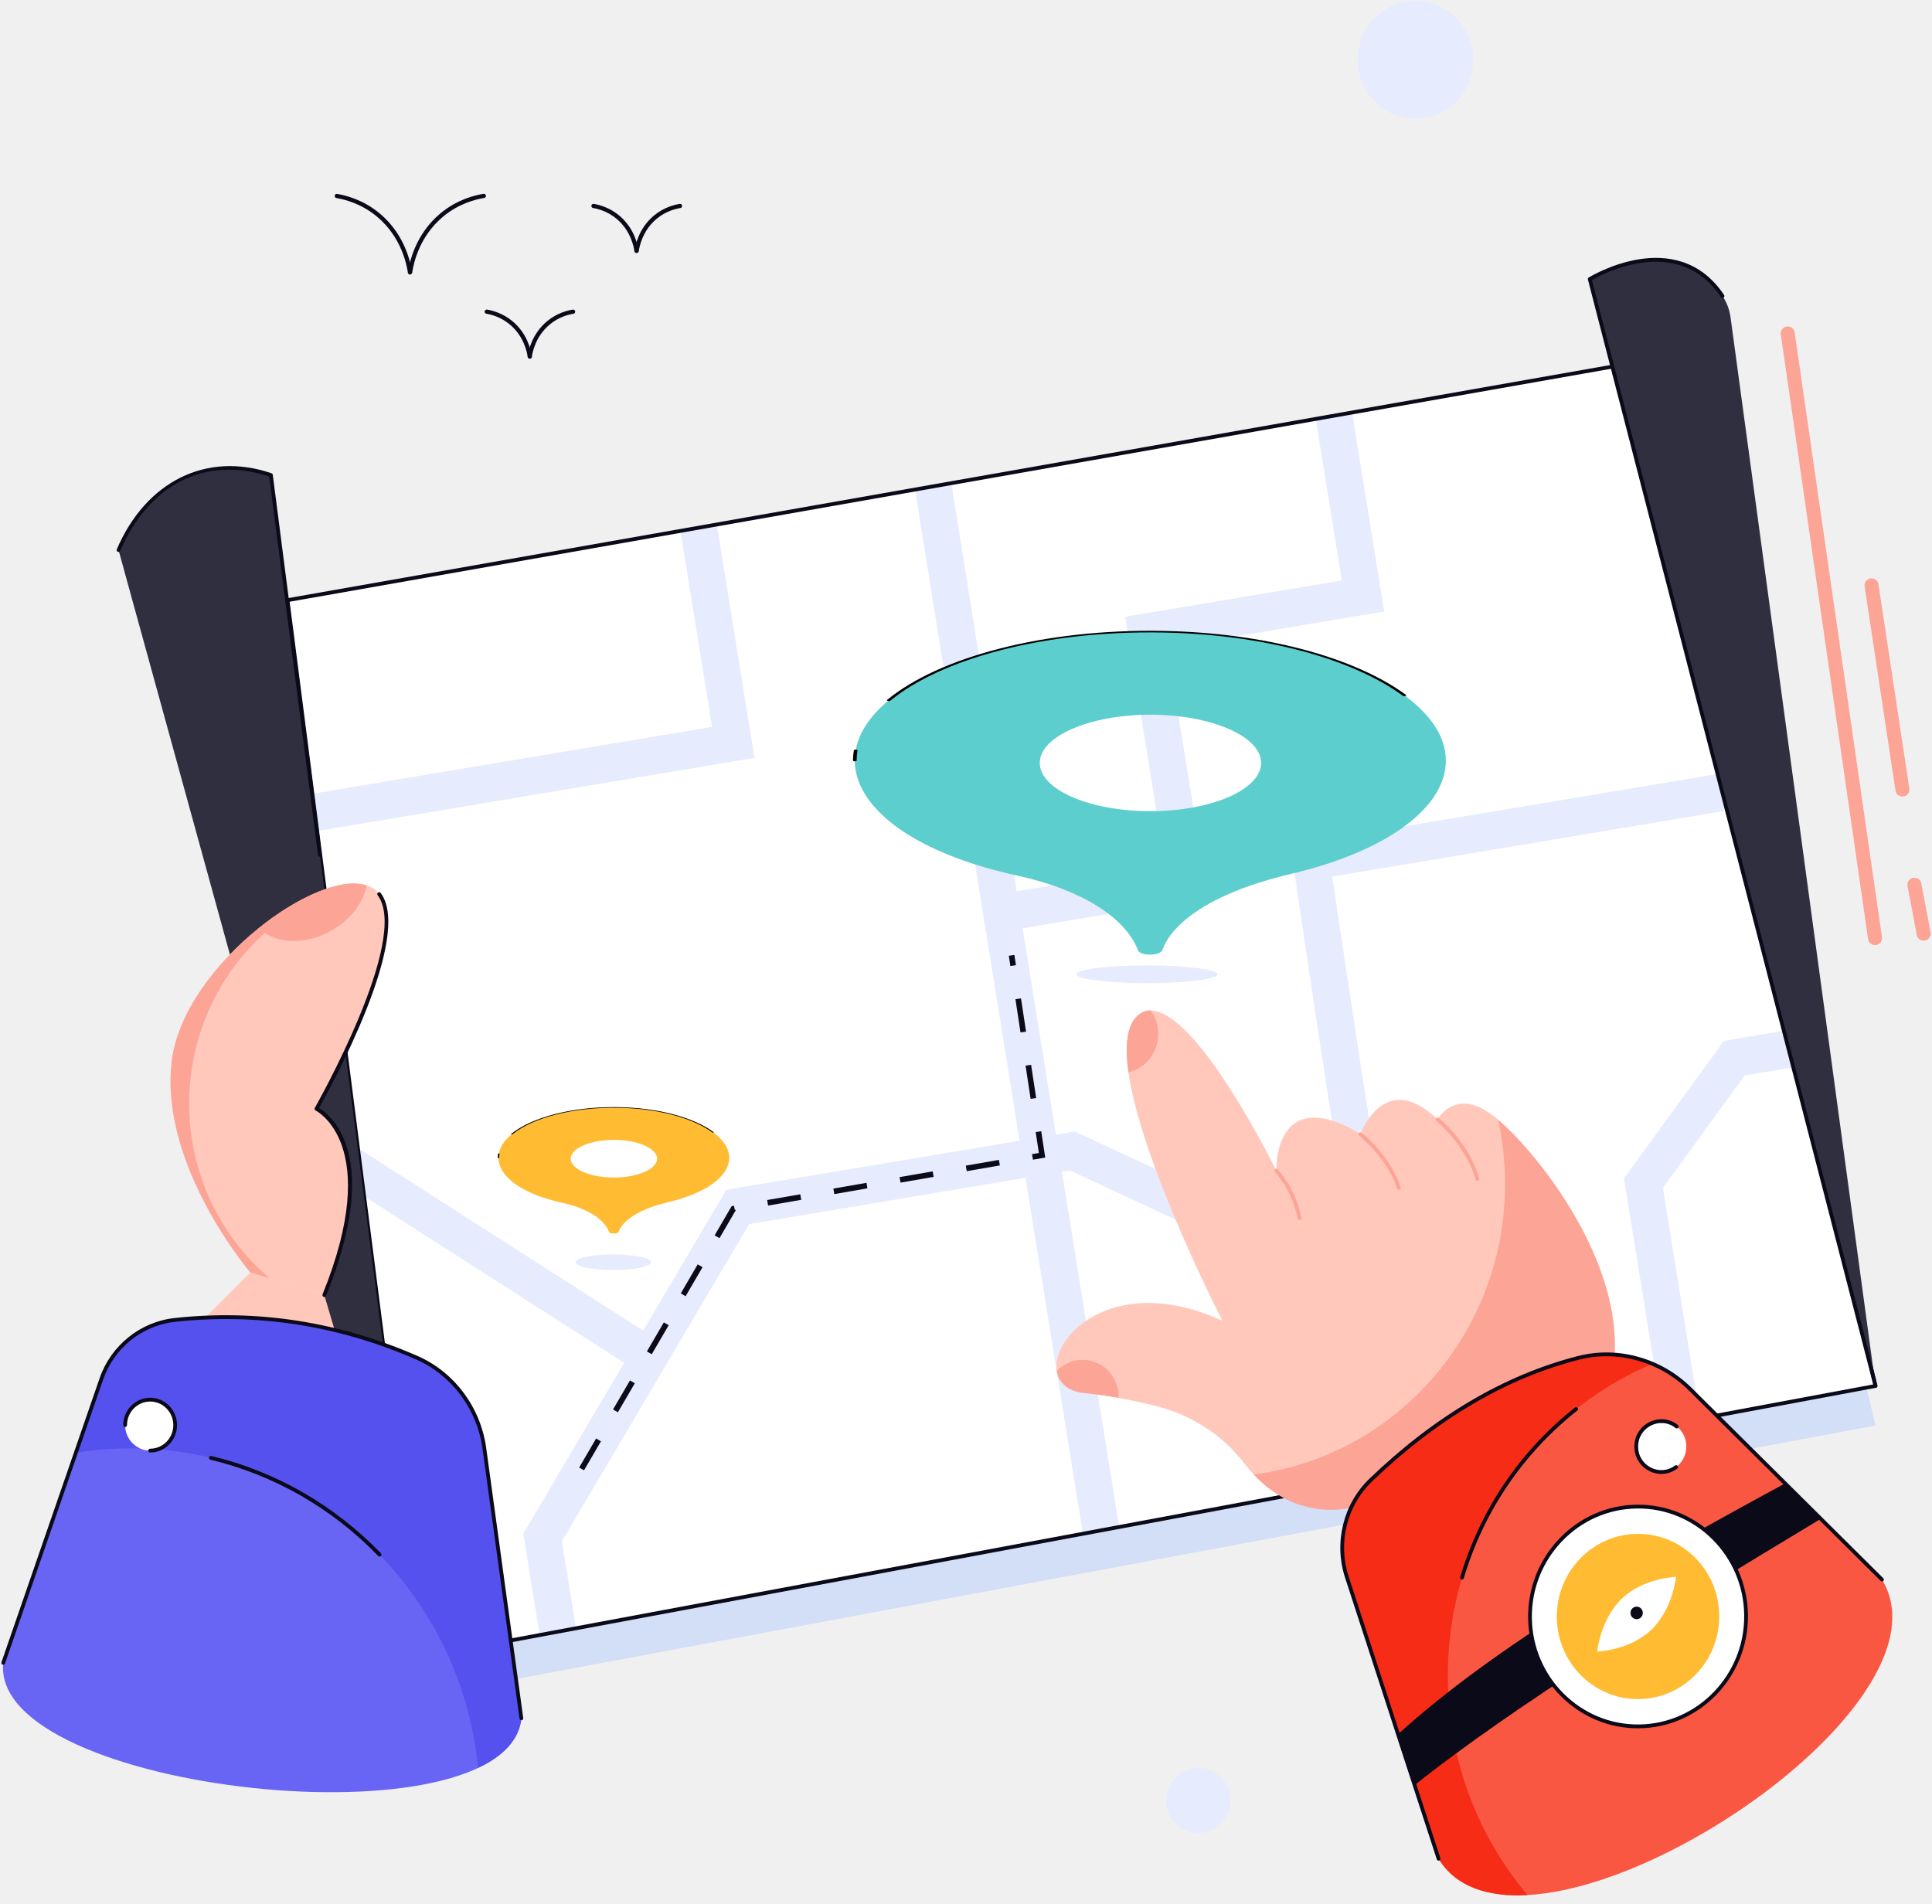
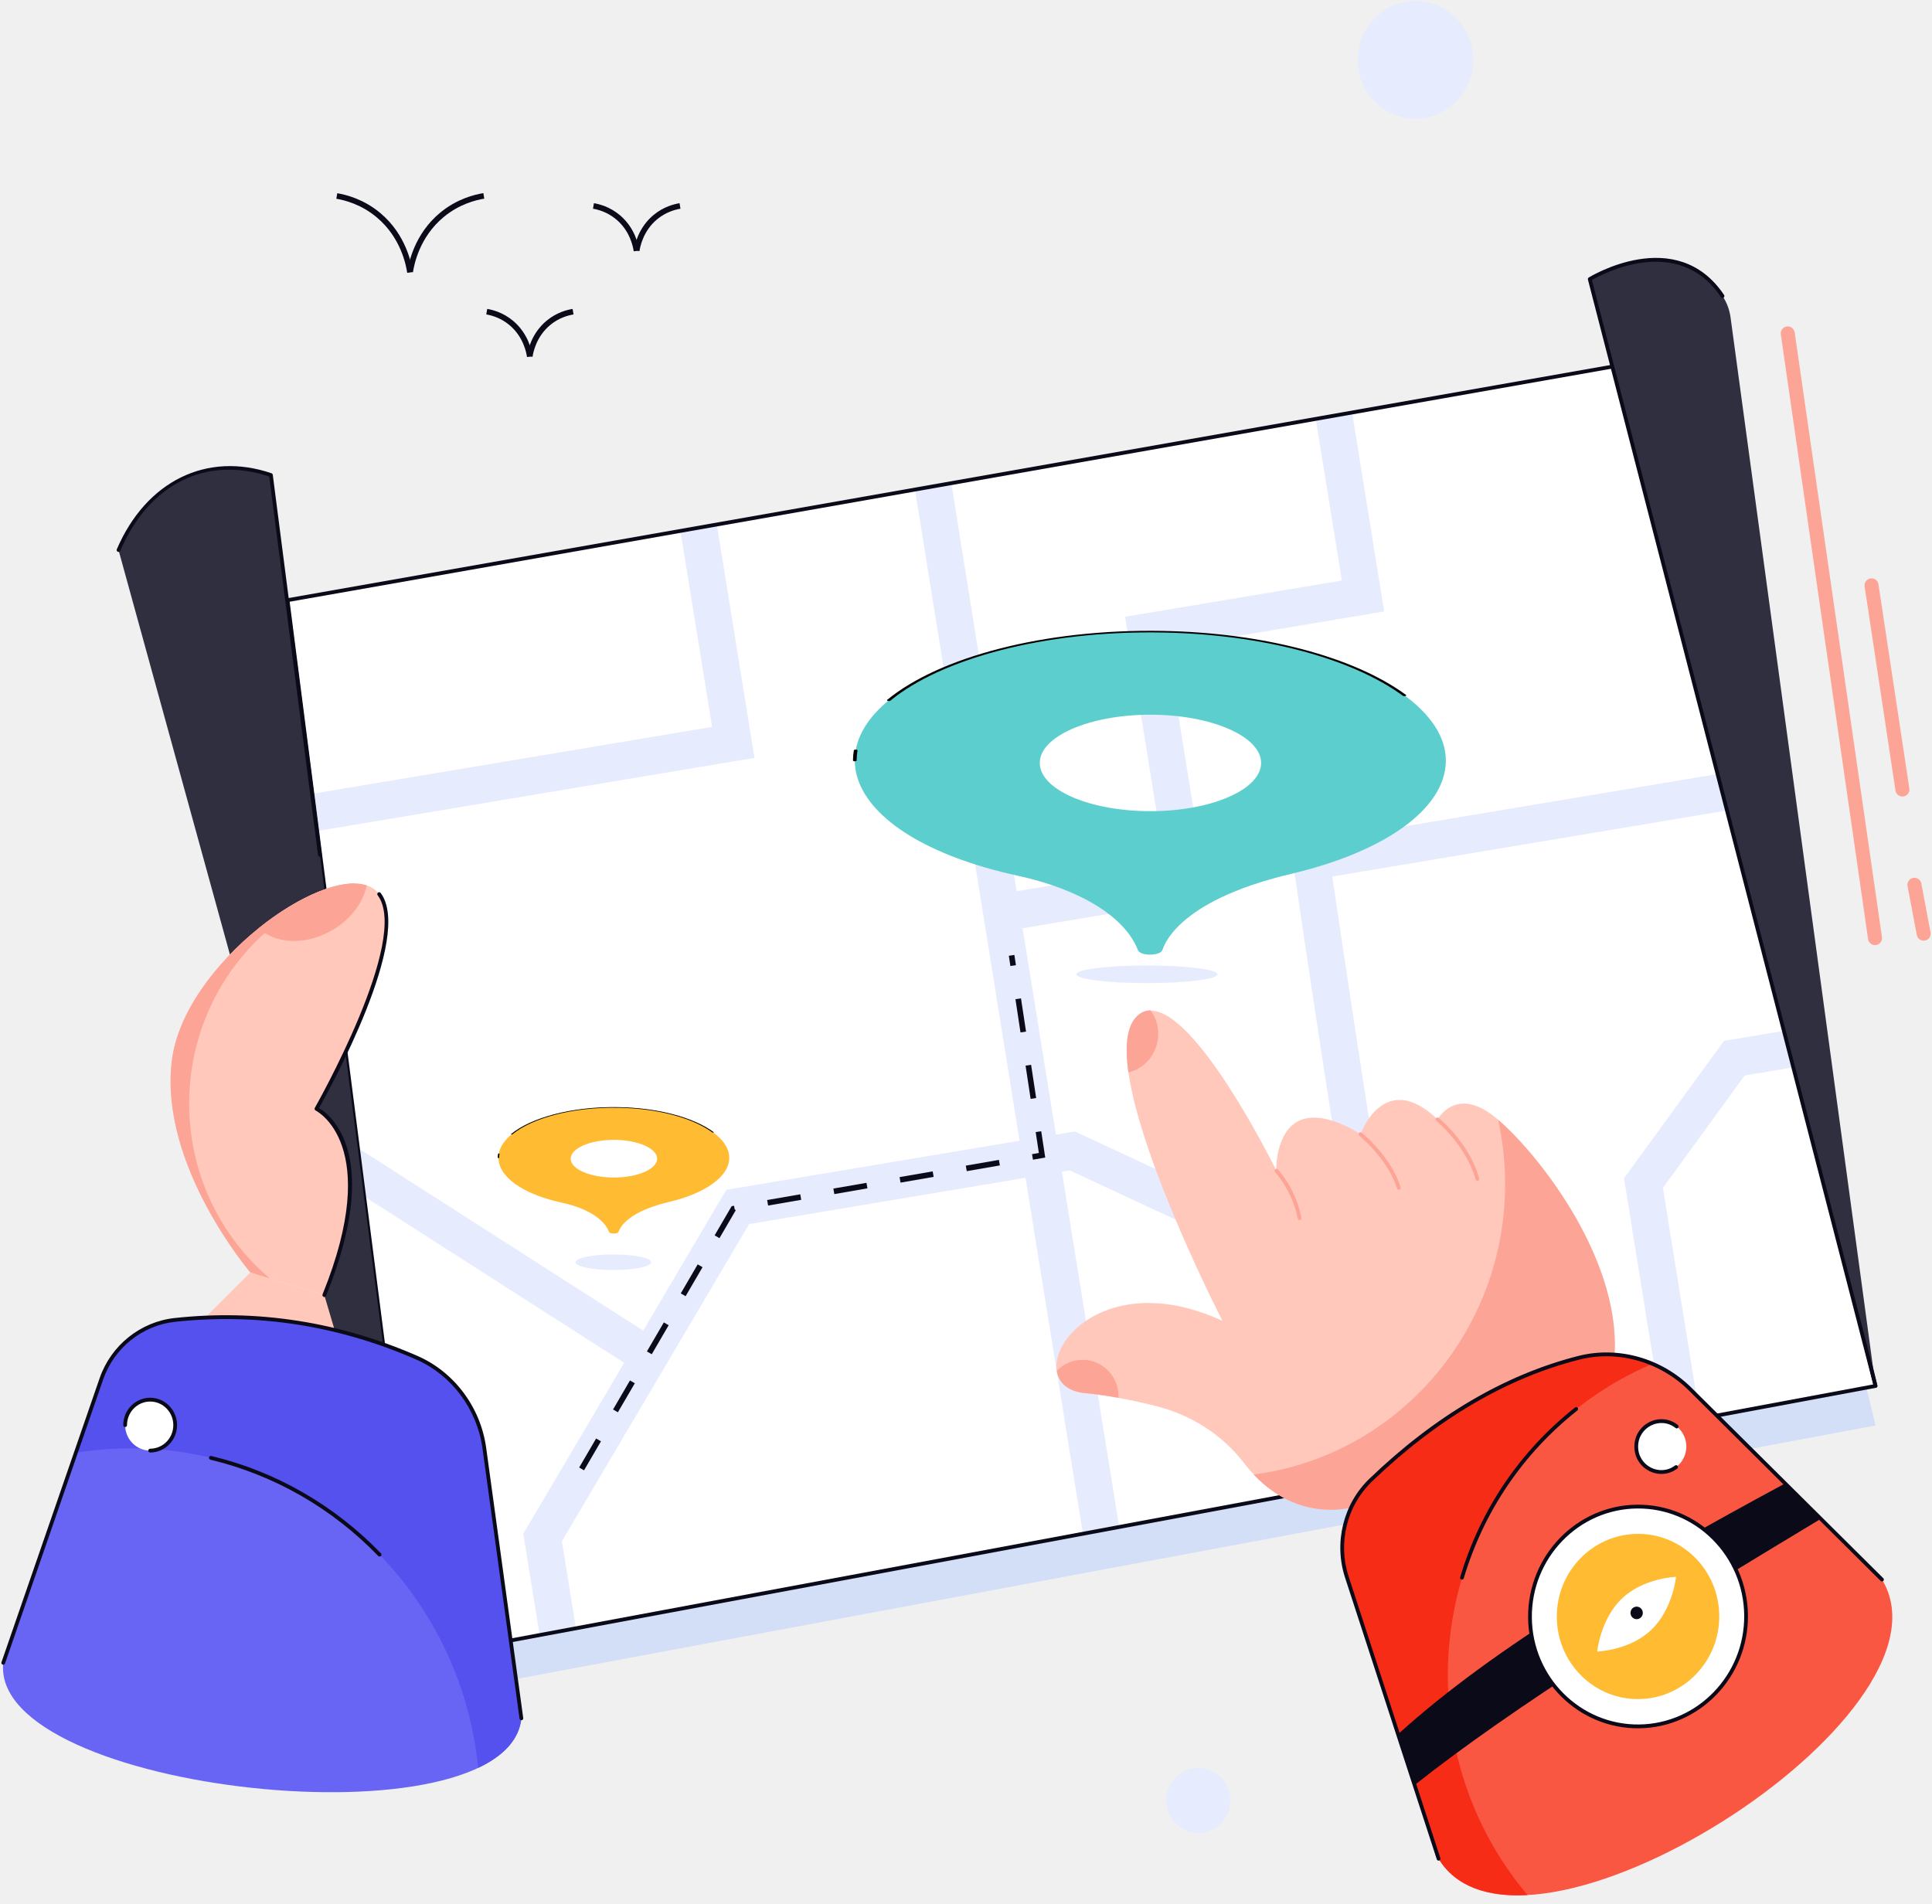
<svg xmlns="http://www.w3.org/2000/svg" width="345" height="340" viewBox="0 0 345 340" fill="none">
  <path d="M334.92 254.579L303.595 260.424L291.221 262.725C142.875 290.396 321.361 257.109 75.59 302.939C74.5 294.452 54.8 141.102 51.35 114.252C143.744 97.962 191.219 89.593 290.907 72.009C315.493 173.993 284.369 44.864 334.92 254.579Z" fill="#D3DEF7" />
  <path d="M334.92 247.512L303.595 253.358L291.221 255.659L199.851 272.704L193.387 273.907L102.847 290.792C103.264 290.712 97.193 291.842 75.59 295.873C74.5 287.386 54.8 134.035 51.35 107.185C60.287 105.609 223.261 76.874 234.957 74.812L241.442 73.668L290.907 64.943L308.506 137.93C311.566 150.623 330.874 230.73 334.92 247.512Z" fill="white" />
  <path d="M134.725 135.344L56.643 148.404L55.791 141.76L127.158 129.818L121.509 94.81L128.003 93.669L134.725 135.344Z" fill="#E6EBFD" />
  <path d="M311.551 192.064L296.946 212.143L303.592 253.356L291.221 255.662L191.035 209.016L189.623 209.251L199.853 272.701L193.383 273.904L183.13 210.337L133.774 218.599L100.335 275.249L102.845 290.794L96.367 291.998L93.444 273.904L111.463 243.383L65.024 213.643L63.919 205.015L114.856 237.638L129.699 212.487L182.063 203.725L163.324 87.024L169.824 85.937L181.541 159.167L208.103 154.719L200.913 110.145L239.616 103.674L234.957 74.809L241.443 73.668L247.175 109.199L208.479 115.679L215.663 160.253L182.608 165.779L188.556 202.639L191.948 202.068L241.988 225.36C239.091 209.477 232.774 166.938 230.437 150.983L308.504 137.931L310.077 144.457L237.905 156.533C241.765 182.709 247.682 221.373 249.363 228.798L296.501 250.746L290 210.431L307.852 185.889L319.594 183.927L321.167 190.454L311.551 192.064Z" fill="#E6EBFD" />
  <path d="M75.26 295.919L51.016 107.227C50.993 107.046 51.114 106.878 51.29 106.847L290.849 64.61C291.021 64.581 291.189 64.69 291.231 64.864L335.245 247.429C335.291 247.619 335.171 247.81 334.981 247.845L75.652 296.209C75.468 296.245 75.285 296.114 75.26 295.919ZM51.72 107.463L75.878 295.475L334.512 247.24L290.656 65.335L51.72 107.463Z" fill="#0A0A19" />
  <path d="M283.882 49.847C283.882 49.847 299.15 40.268 307.595 52.873C308.361 54.016 308.845 55.334 309.03 56.705L334.917 247.508L283.882 49.847Z" fill="#2F2F3F" />
  <path d="M334.594 247.594L283.559 49.934C283.522 49.789 283.581 49.636 283.706 49.557C283.861 49.46 299.345 39.955 307.871 52.681C307.975 52.836 307.935 53.048 307.783 53.154C307.632 53.26 307.423 53.221 307.319 53.065C299.687 41.673 286.131 48.937 284.27 50.011L335.24 247.422C335.287 247.604 335.181 247.789 335.002 247.837C334.825 247.885 334.641 247.776 334.594 247.594Z" fill="#0A0A19" />
  <path d="M48.379 84.841C36.3 80.72 26.082 86.789 21.166 98.23L75.59 295.879L48.379 84.841Z" fill="#2F2F3F" />
  <path d="M56.793 152.708L48.074 85.097C36.787 81.346 26.607 86.415 21.473 98.366C21.399 98.538 21.202 98.617 21.033 98.541C20.863 98.466 20.786 98.265 20.86 98.093C26.095 85.907 36.939 80.58 48.485 84.518C48.606 84.559 48.693 84.668 48.71 84.797L57.456 152.62C57.48 152.806 57.351 152.978 57.167 153.002C56.985 153.027 56.816 152.896 56.793 152.708Z" fill="#0A0A19" />
  <path d="M44.704 227.243L32.649 239.274L61.68 244.04L57.91 231.285" fill="#FFC8BB" />
  <path d="M57.91 231.285C68.993 203.922 56.508 198.02 56.508 198.02C56.508 198.02 73.807 167.764 67.705 159.675C67.144 158.932 66.393 158.424 65.488 158.127C61.16 156.673 53.346 160.011 46.201 165.763C38.58 171.899 31.711 180.778 30.668 189.524C28.427 208.18 44.704 227.243 44.704 227.243" fill="#FFC8BB" />
  <path d="M48.184 228.306L44.703 227.242C44.703 227.242 28.43 208.183 30.67 189.522C31.715 180.777 38.577 171.899 46.198 165.761C52.375 160.793 59.05 157.627 63.542 157.8C46.413 162.349 33.778 178.21 33.778 197.077C33.778 209.639 39.38 220.871 48.184 228.306Z" fill="#FCA495" />
  <path d="M57.784 231.6C57.613 231.528 57.532 231.329 57.602 231.155C68.437 204.403 56.489 198.387 56.368 198.329C56.188 198.244 56.121 198.02 56.219 197.848C56.391 197.547 73.335 167.698 67.44 159.882C67.327 159.733 67.356 159.519 67.502 159.405C67.649 159.29 67.858 159.319 67.97 159.467C73.876 167.297 58.877 194.5 56.971 197.885C58.935 199.05 68.425 206.217 58.22 231.415C58.149 231.589 57.955 231.671 57.784 231.6Z" fill="#0A0A19" />
  <path d="M65.488 158.127C64.851 161.261 62.494 164.395 58.964 166.318C54.298 168.874 49.071 168.522 46.201 165.763C53.346 160.011 61.16 156.673 65.488 158.127Z" fill="#FCA495" />
  <path d="M18.109 246.238C20.11 240.447 25.217 236.374 31.211 235.723C46.403 234.072 60.768 236.507 74.419 242.466C80.944 245.314 85.507 251.466 86.489 258.626L93.103 306.871C90.711 330.043 -1.813 320.138 0.579 296.966L18.109 246.238Z" fill="#6864F4" />
  <path d="M93.104 306.873C92.705 310.697 89.858 313.616 85.385 315.724C81.808 279.816 49.214 253.699 13.541 259.443L18.106 246.236C20.111 240.45 25.217 236.373 31.212 235.721C46.401 234.072 60.767 236.506 74.422 242.465C80.945 245.311 85.509 251.463 86.489 258.625L93.104 306.873Z" fill="#5551EF" />
  <path d="M67.546 277.881C59.308 269.355 48.943 263.409 37.575 260.685C37.396 260.642 37.285 260.458 37.327 260.275C37.369 260.092 37.55 259.978 37.73 260.021C49.22 262.774 59.696 268.786 68.023 277.404C68.153 277.538 68.151 277.753 68.019 277.885C67.89 278.015 67.678 278.017 67.546 277.881Z" fill="#0A0A19" />
  <path d="M92.772 306.919L86.158 258.673C85.195 251.645 80.646 245.554 74.288 242.778C60.42 236.725 45.938 234.467 31.246 236.062C25.397 236.697 20.364 240.736 18.424 246.351L0.894 297.079C0.834 297.257 0.644 297.349 0.468 297.287C0.294 297.224 0.201 297.031 0.263 296.853L17.793 246.125C19.818 240.263 25.072 236.048 31.175 235.385C45.982 233.776 60.577 236.053 74.551 242.153C81.123 245.022 85.824 251.316 86.82 258.579L93.435 306.824C93.46 307.01 93.333 307.183 93.15 307.209C92.972 307.235 92.798 307.109 92.772 306.919Z" fill="#0A0A19" />
  <path d="M31.282 254.509C31.282 257.02 29.28 259.06 26.814 259.06C24.348 259.06 22.345 257.02 22.345 254.509C22.345 251.992 24.348 249.958 26.814 249.958C29.28 249.958 31.282 251.992 31.282 254.509Z" fill="white" />
  <path d="M26.814 259.401C26.629 259.401 26.479 259.248 26.479 259.06C26.479 258.872 26.629 258.72 26.814 258.72C29.094 258.72 30.948 256.831 30.948 254.509C30.948 252.187 29.094 250.299 26.814 250.299C24.535 250.299 22.68 252.187 22.68 254.509C22.68 254.697 22.529 254.85 22.345 254.85C22.16 254.85 22.011 254.697 22.011 254.509C22.011 251.812 24.165 249.618 26.814 249.618C29.462 249.618 31.616 251.812 31.616 254.509C31.616 257.206 29.462 259.401 26.814 259.401Z" fill="#0A0A19" />
  <path d="M103.858 262.332C111.541 249.163 130.966 215.863 130.966 215.863L186.08 206.318L180.643 170.617" stroke="#0A0A19" stroke-miterlimit="10" stroke-dasharray="6 6" />
  <path d="M217.409 173.997C217.409 174.869 211.769 175.575 204.808 175.575C197.847 175.575 192.207 174.869 192.207 173.997C192.207 173.125 197.847 172.42 204.808 172.42C211.769 172.42 217.409 173.125 217.409 173.997Z" fill="#E6EBFD" />
  <path d="M207.647 112.818C193.144 112.548 179.349 114.826 168.871 119.205C142.77 130.115 148.921 149.235 181.781 156.404C192.923 158.836 200.882 163.736 203.181 169.639C203.313 170.122 204.198 170.489 205.304 170.489C206.558 170.489 207.393 170.129 207.558 169.698C207.695 169.56 209.39 161.064 230.505 156.076C247.394 152.101 258.006 144.422 258.183 136.049V135.837C258.183 123.624 235.589 113.32 207.647 112.818ZM205.436 144.866C194.515 144.866 185.673 141.007 185.673 136.242C185.673 131.515 194.515 127.637 205.436 127.637C216.312 127.637 225.2 131.515 225.2 136.242C225.2 141.007 216.312 144.866 205.436 144.866Z" fill="#5DCECE" />
  <path d="M152.645 135.96C152.465 135.96 152.318 135.896 152.318 135.817C152.318 135.211 152.37 134.6 152.475 134.003C152.489 133.924 152.643 133.866 152.827 133.871C153.008 133.877 153.142 133.946 153.128 134.024C153.025 134.615 152.972 135.218 152.972 135.817C152.972 135.896 152.826 135.96 152.645 135.96ZM158.56 125.182C158.399 125.145 158.34 125.059 158.424 124.989C167.608 117.425 186.272 112.275 207.66 112.676C225.525 112.997 241.755 117.27 251.074 124.107C251.167 124.175 251.116 124.262 250.961 124.303C250.805 124.343 250.604 124.321 250.512 124.253C241.306 117.499 225.276 113.278 207.633 112.961C186.162 112.561 167.9 117.795 159.002 125.123C158.917 125.194 158.717 125.218 158.56 125.182Z" fill="black" />
  <path d="M116.288 225.42C116.288 226.187 113.264 226.807 109.532 226.807C105.799 226.807 102.776 226.187 102.776 225.42C102.776 224.653 105.799 224.032 109.532 224.032C113.264 224.032 116.288 224.653 116.288 225.42Z" fill="#E6EBFD" />
  <path d="M110.488 197.779C104.825 197.674 99.439 198.563 95.347 200.273C85.156 204.533 87.558 211.998 100.389 214.798C104.74 215.747 107.847 217.661 108.744 219.966C108.796 220.154 109.141 220.298 109.573 220.298C110.063 220.298 110.39 220.157 110.454 219.989C110.507 219.935 111.169 216.617 119.414 214.67C126.008 213.118 130.152 210.119 130.221 206.85V206.767C130.221 201.998 121.398 197.975 110.488 197.779ZM109.625 210.293C105.36 210.293 101.908 208.786 101.908 206.925C101.908 205.079 105.36 203.565 109.625 203.565C113.872 203.565 117.342 205.079 117.342 206.925C117.342 208.786 113.872 210.293 109.625 210.293Z" fill="#FFBB32" />
  <path d="M89.011 206.815C88.941 206.815 88.883 206.79 88.883 206.759C88.883 206.523 88.904 206.284 88.945 206.051C88.95 206.02 89.011 205.997 89.083 205.999C89.154 206.001 89.205 206.028 89.2 206.059C89.159 206.29 89.139 206.526 89.139 206.759C89.139 206.79 89.082 206.815 89.011 206.815ZM91.321 202.606C91.258 202.592 91.234 202.558 91.268 202.531C94.854 199.577 102.142 197.567 110.493 197.723C117.469 197.848 123.806 199.517 127.445 202.187C127.481 202.214 127.462 202.247 127.401 202.263C127.34 202.279 127.261 202.271 127.225 202.244C123.63 199.607 117.371 197.958 110.482 197.835C102.098 197.678 94.968 199.722 91.493 202.583C91.46 202.611 91.382 202.621 91.321 202.606Z" fill="black" />
  <path d="M319.241 59.542L334.826 167.536" stroke="#FCA495" stroke-width="2.5" stroke-linecap="round" stroke-linejoin="round" />
  <path d="M334.204 104.54L339.716 140.997" stroke="#FCA495" stroke-width="2.5" stroke-linecap="round" stroke-linejoin="round" />
  <path d="M341.863 158.01L343.512 166.742" stroke="#FCA495" stroke-width="2.5" stroke-linecap="round" stroke-linejoin="round" />
  <path d="M288.19 243.264L243.316 268.68C243.316 268.68 231.5 273.462 222.134 261.267C218.26 256.219 212.751 252.743 206.654 251.165C204.506 250.612 202.158 250.084 199.697 249.644C197.766 249.291 195.759 249.001 193.73 248.806C190.625 248.505 189.004 246.907 188.692 244.833C187.698 238.361 199.381 227.183 218.296 235.887C218.296 235.887 203.842 207.816 201.516 191.565C200.847 186.902 201.178 183.212 203.134 181.432C203.842 180.791 204.614 180.493 205.459 180.483C213.736 180.372 227.511 208.225 227.942 209.095C227.831 208.643 227.873 202.163 231.898 200.192C236.354 198.011 242.943 202.565 242.943 202.565C242.943 202.565 247.133 190.754 256.715 199.908C256.715 199.908 259.927 193.934 266.822 199.394C273.726 204.853 290.197 224.995 288.19 243.264Z" fill="#FFC8BB" />
  <path d="M288.19 243.283L243.313 268.701C243.313 268.701 232.887 272.922 223.867 263.328C249.408 260.051 269.036 237.739 268.769 210.93C268.732 207.175 268.303 203.51 267.524 199.99C274.779 206.181 290.131 225.607 288.19 243.283Z" fill="#FCA495" />
  <path d="M201.51 191.517C200.841 186.852 201.172 183.162 203.129 181.381C203.838 180.74 204.61 180.441 205.455 180.431C208.392 184.425 206.395 190.309 201.51 191.517Z" fill="#FCA495" />
  <path d="M199.73 249.302C199.731 249.411 199.733 249.52 199.726 249.629C197.795 249.277 195.788 248.987 193.76 248.791C190.655 248.491 189.035 246.893 188.722 244.82C189.87 243.62 191.475 242.868 193.248 242.848C196.795 242.807 199.695 245.694 199.73 249.302Z" fill="#FCA495" />
  <path d="M263.502 210.634C261.752 204.47 256.539 200.216 256.486 200.173C256.342 200.057 256.318 199.842 256.432 199.695C256.547 199.548 256.756 199.524 256.902 199.64C257.123 199.817 262.334 204.066 264.144 210.445C264.195 210.625 264.093 210.814 263.916 210.867C263.734 210.919 263.553 210.811 263.502 210.634Z" fill="#FCA495" />
  <path d="M249.468 212.24C247.802 206.898 242.774 202.866 242.724 202.825C242.578 202.71 242.553 202.496 242.666 202.348C242.78 202.2 242.99 202.173 243.135 202.289C243.348 202.458 248.377 206.492 250.106 212.033C250.162 212.212 250.065 212.403 249.889 212.46C249.718 212.516 249.525 212.423 249.468 212.24Z" fill="#FCA495" />
  <path d="M231.741 217.618C230.754 212.588 227.728 209.349 227.698 209.316C227.569 209.181 227.573 208.965 227.707 208.834C227.84 208.704 228.052 208.708 228.18 208.843C228.311 208.979 231.37 212.249 232.398 217.483C232.434 217.668 232.317 217.847 232.135 217.884C231.952 217.921 231.778 217.8 231.741 217.618Z" fill="#FCA495" />
  <path d="M244.76 264.338C256.075 253.452 268.39 245.924 281.924 242.488C289.053 240.678 296.59 242.89 301.844 248.107L336.075 282.096C350.881 306.456 271.697 356.315 256.891 331.955L240.505 281.641C238.514 275.526 240.156 268.768 244.76 264.338Z" fill="#FA5743" />
  <path d="M258.545 299.888C258.691 314.626 264.028 328.061 272.771 338.431C265.684 338.826 259.932 336.949 256.896 331.951L240.506 281.627C238.511 275.506 240.157 268.747 244.76 264.319C256.083 253.426 268.4 245.899 281.942 242.46C286.407 241.325 291.026 241.771 295.148 243.539C273.455 252.69 258.293 274.548 258.545 299.888Z" fill="#F72C16" />
  <path d="M260.969 282.092C260.792 282.037 260.693 281.848 260.746 281.667C264.337 269.614 271.43 259.135 281.257 251.361C281.403 251.246 281.614 251.272 281.726 251.421C281.84 251.57 281.814 251.783 281.668 251.898C271.95 259.585 264.937 269.947 261.387 281.864C261.332 282.046 261.145 282.146 260.969 282.092Z" fill="#0A0A19" />
  <path d="M256.572 332.056L240.189 281.748C238.156 275.512 239.859 268.582 244.527 264.091C256.201 252.861 268.757 245.48 281.844 242.156C288.961 240.349 296.714 242.535 302.077 247.862L336.303 281.851C336.435 281.982 336.438 282.198 336.309 282.332C336.179 282.468 335.968 282.468 335.836 282.338L301.609 248.35C296.411 243.187 288.898 241.066 282.005 242.815C269.031 246.111 256.575 253.437 244.987 264.586C240.506 268.895 238.872 275.547 240.824 281.533L257.207 331.842C257.266 332.021 257.17 332.212 256.994 332.271C256.817 332.33 256.63 332.234 256.572 332.056Z" fill="#0A0A19" />
  <path d="M301.128 258.289C301.153 260.798 299.17 262.859 296.703 262.888C294.236 262.916 292.212 260.9 292.187 258.391C292.162 255.876 294.146 253.82 296.612 253.792C299.08 253.764 301.103 255.773 301.128 258.289Z" fill="white" />
  <path d="M291.853 258.394C291.812 254.284 296.484 251.985 299.625 254.489C299.77 254.605 299.795 254.818 299.68 254.966C299.567 255.114 299.357 255.141 299.211 255.025C296.506 252.869 292.487 254.851 292.522 258.387C292.556 261.825 296.418 263.748 299.109 261.727C299.258 261.615 299.467 261.647 299.576 261.797C299.686 261.948 299.656 262.162 299.506 262.274C296.383 264.619 291.893 262.392 291.853 258.394Z" fill="#0A0A19" />
  <path d="M325.14 271.248C296.728 288.335 270.104 304.897 252.61 318.789L249.652 309.707C266.923 294.037 291.999 279.372 318.767 264.922L325.14 271.248Z" fill="#0A0A19" />
  <path d="M311.799 288.467C311.907 299.306 303.354 308.19 292.698 308.312C282.042 308.434 273.319 299.748 273.211 288.908C273.103 278.069 281.652 269.18 292.308 269.058C302.963 268.936 311.692 277.627 311.799 288.467Z" fill="white" />
  <path d="M307.008 288.52C307.089 296.668 300.659 303.345 292.649 303.436C284.64 303.528 278.084 297 278.003 288.852C277.922 280.705 284.347 274.024 292.356 273.933C300.365 273.841 306.927 280.373 307.008 288.52Z" fill="#FFBB32" />
  <path d="M292.701 308.652C281.879 308.776 272.985 299.921 272.876 288.912C272.767 277.901 281.482 268.841 292.304 268.717C303.129 268.593 312.024 277.451 312.133 288.463C312.243 299.471 303.526 308.528 292.701 308.652ZM292.311 269.398C281.859 269.517 273.439 278.269 273.545 288.904C273.651 299.537 282.242 308.091 292.694 307.971C303.15 307.851 311.57 299.103 311.464 288.47C311.359 277.835 302.766 269.278 292.311 269.398Z" fill="#0A0A19" />
  <path d="M294.841 291.101C290.953 294.784 285.214 294.945 285.214 294.945C285.214 294.945 285.775 289.135 289.663 285.452C293.55 281.769 299.291 281.609 299.291 281.609C299.291 281.609 298.729 287.418 294.841 291.101Z" fill="white" />
  <path d="M293.359 288.088C293.338 288.702 292.831 289.188 292.222 289.165C291.612 289.143 291.14 288.622 291.161 288.007C291.182 287.387 291.688 286.903 292.298 286.926C292.907 286.948 293.38 287.468 293.359 288.088Z" fill="#0A0A19" />
-   <path d="M60.144 34.999C61.676 35.262 64.724 36.013 67.623 38.454C72.072 42.201 73.002 47.267 73.21 48.651" stroke="#0A0A19" stroke-width="0.75" stroke-linecap="round" stroke-linejoin="round" />
-   <path d="M86.395 34.984C84.861 35.236 81.807 35.967 78.894 38.388C74.422 42.105 73.463 47.162 73.247 48.543" stroke="#0A0A19" stroke-width="0.75" stroke-linecap="round" stroke-linejoin="round" />
-   <path d="M105.975 36.78C106.876 36.935 108.669 37.376 110.374 38.812C112.991 41.016 113.538 43.996 113.66 44.809" stroke="#0A0A19" stroke-width="0.75" stroke-linecap="round" stroke-linejoin="round" />
-   <path d="M121.43 36.782C120.528 36.931 118.732 37.361 117.018 38.785C114.388 40.972 113.824 43.947 113.697 44.759" stroke="#0A0A19" stroke-width="0.75" stroke-linecap="round" stroke-linejoin="round" />
-   <path d="M86.921 55.66C87.822 55.815 89.615 56.256 91.32 57.692C93.937 59.897 94.484 62.876 94.606 63.69" stroke="#0A0A19" stroke-width="0.75" stroke-linecap="round" stroke-linejoin="round" />
-   <path d="M102.335 55.663C101.432 55.812 99.637 56.24 97.922 57.665C95.293 59.852 94.728 62.826 94.601 63.639" stroke="#0A0A19" stroke-width="0.75" stroke-linecap="round" stroke-linejoin="round" />
+   <path d="M60.144 34.999C61.676 35.262 64.724 36.013 67.623 38.454C72.072 42.201 73.002 47.267 73.21 48.651" stroke="#0A0A19" strokeWidth="0.75" strokeLinecap="round" strokeLinejoin="round" />
+   <path d="M86.395 34.984C84.861 35.236 81.807 35.967 78.894 38.388C74.422 42.105 73.463 47.162 73.247 48.543" stroke="#0A0A19" strokeWidth="0.75" strokeLinecap="round" strokeLinejoin="round" />
+   <path d="M105.975 36.78C106.876 36.935 108.669 37.376 110.374 38.812C112.991 41.016 113.538 43.996 113.66 44.809" stroke="#0A0A19" strokeWidth="0.75" strokeLinecap="round" strokeLinejoin="round" />
+   <path d="M121.43 36.782C120.528 36.931 118.732 37.361 117.018 38.785C114.388 40.972 113.824 43.947 113.697 44.759" stroke="#0A0A19" strokeWidth="0.75" strokeLinecap="round" strokeLinejoin="round" />
+   <path d="M86.921 55.66C87.822 55.815 89.615 56.256 91.32 57.692C93.937 59.897 94.484 62.876 94.606 63.69" stroke="#0A0A19" strokeWidth="0.75" strokeLinecap="round" strokeLinejoin="round" />
+   <path d="M102.335 55.663C101.432 55.812 99.637 56.24 97.922 57.665C95.293 59.852 94.728 62.826 94.601 63.639" stroke="#0A0A19" strokeWidth="0.75" strokeLinecap="round" strokeLinejoin="round" />
  <path d="M263.078 10.681C263.078 16.479 258.466 21.184 252.773 21.184C247.08 21.184 242.468 16.479 242.468 10.681C242.468 4.883 247.08 0.186 252.773 0.186C258.466 0.186 263.078 4.883 263.078 10.681Z" fill="#E6EBFD" />
  <path d="M219.676 321.546C219.676 324.753 217.125 327.355 213.976 327.355C210.827 327.355 208.276 324.753 208.276 321.546C208.276 318.339 210.827 315.741 213.976 315.741C217.125 315.741 219.676 318.339 219.676 321.546Z" fill="#E6EBFD" />
</svg>
